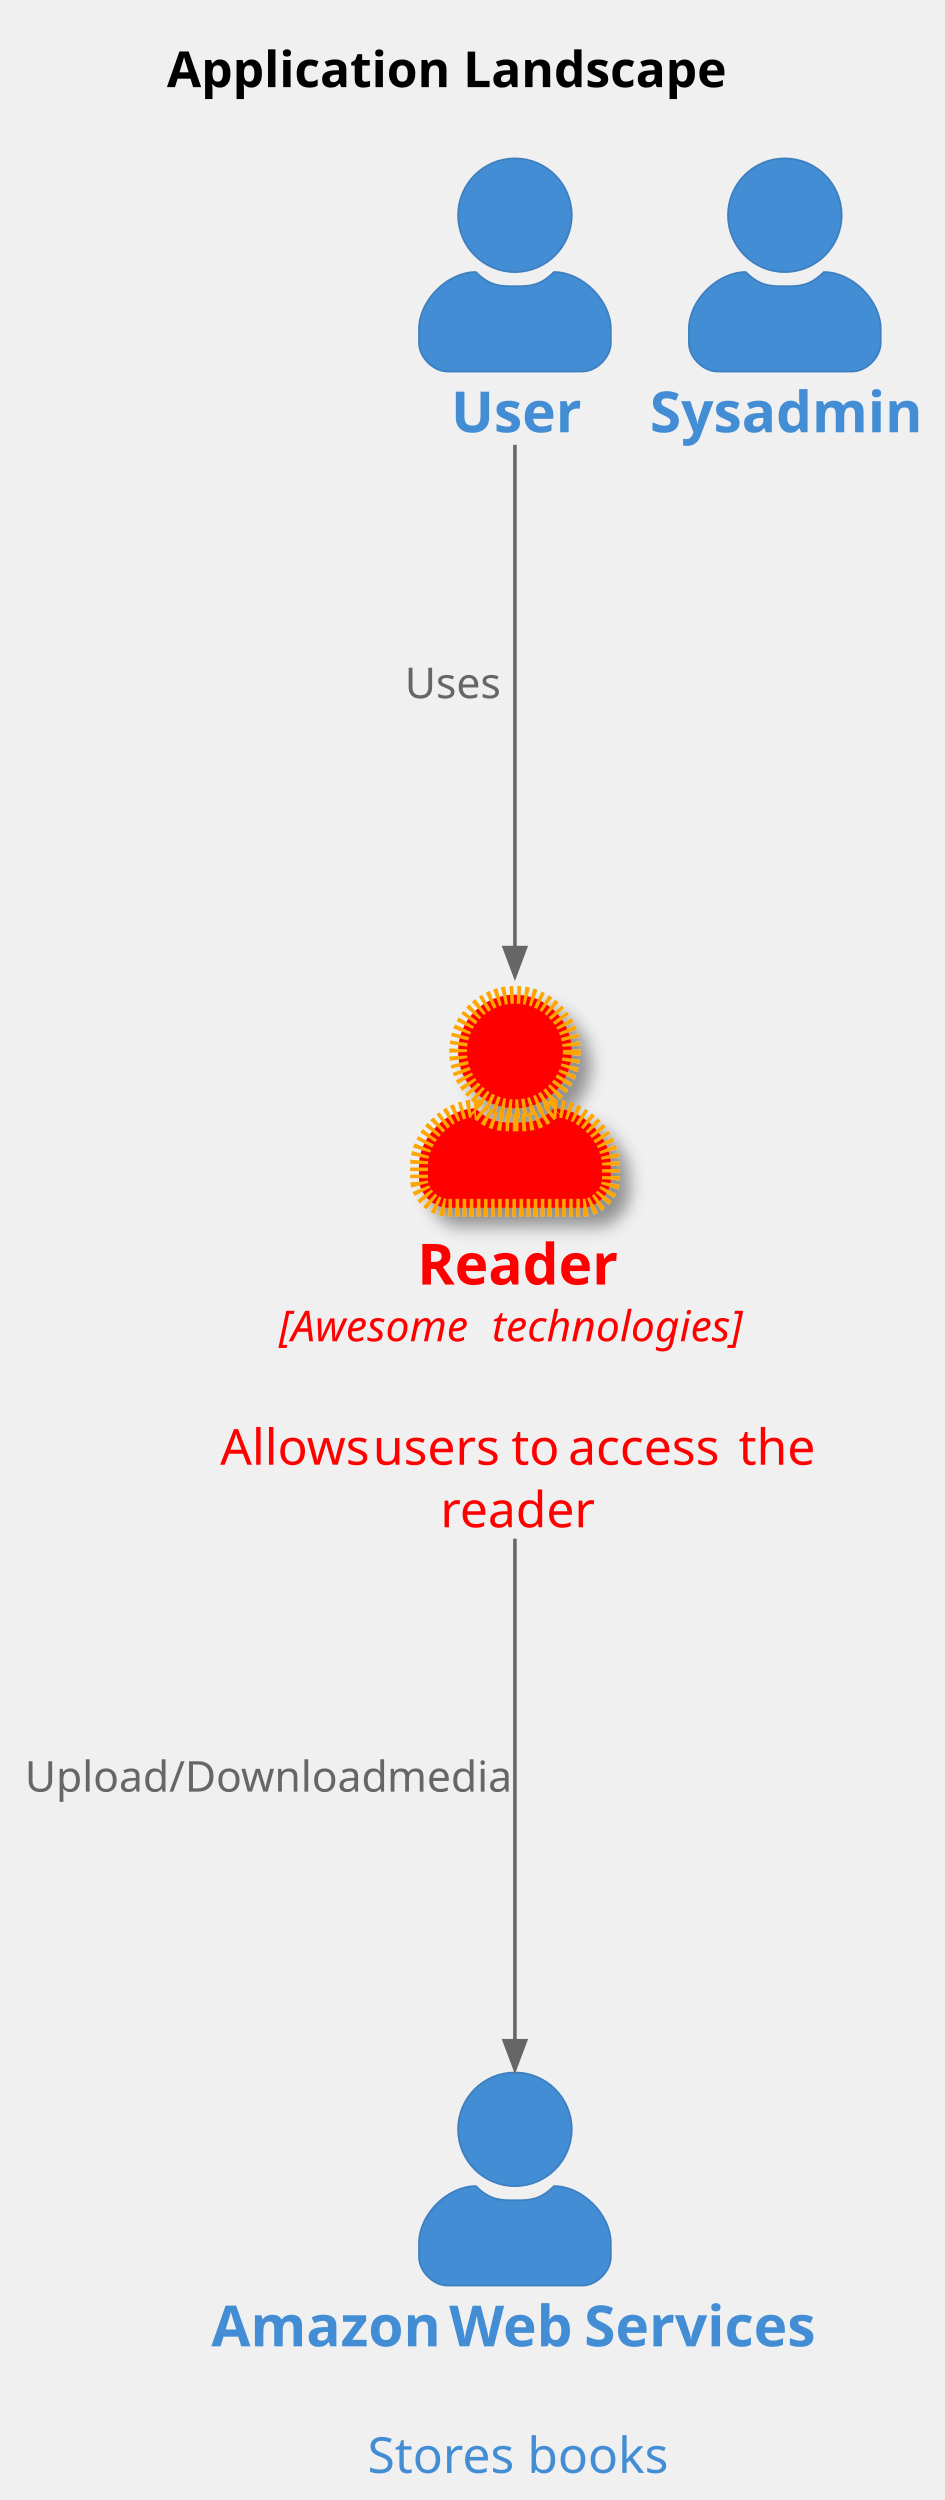
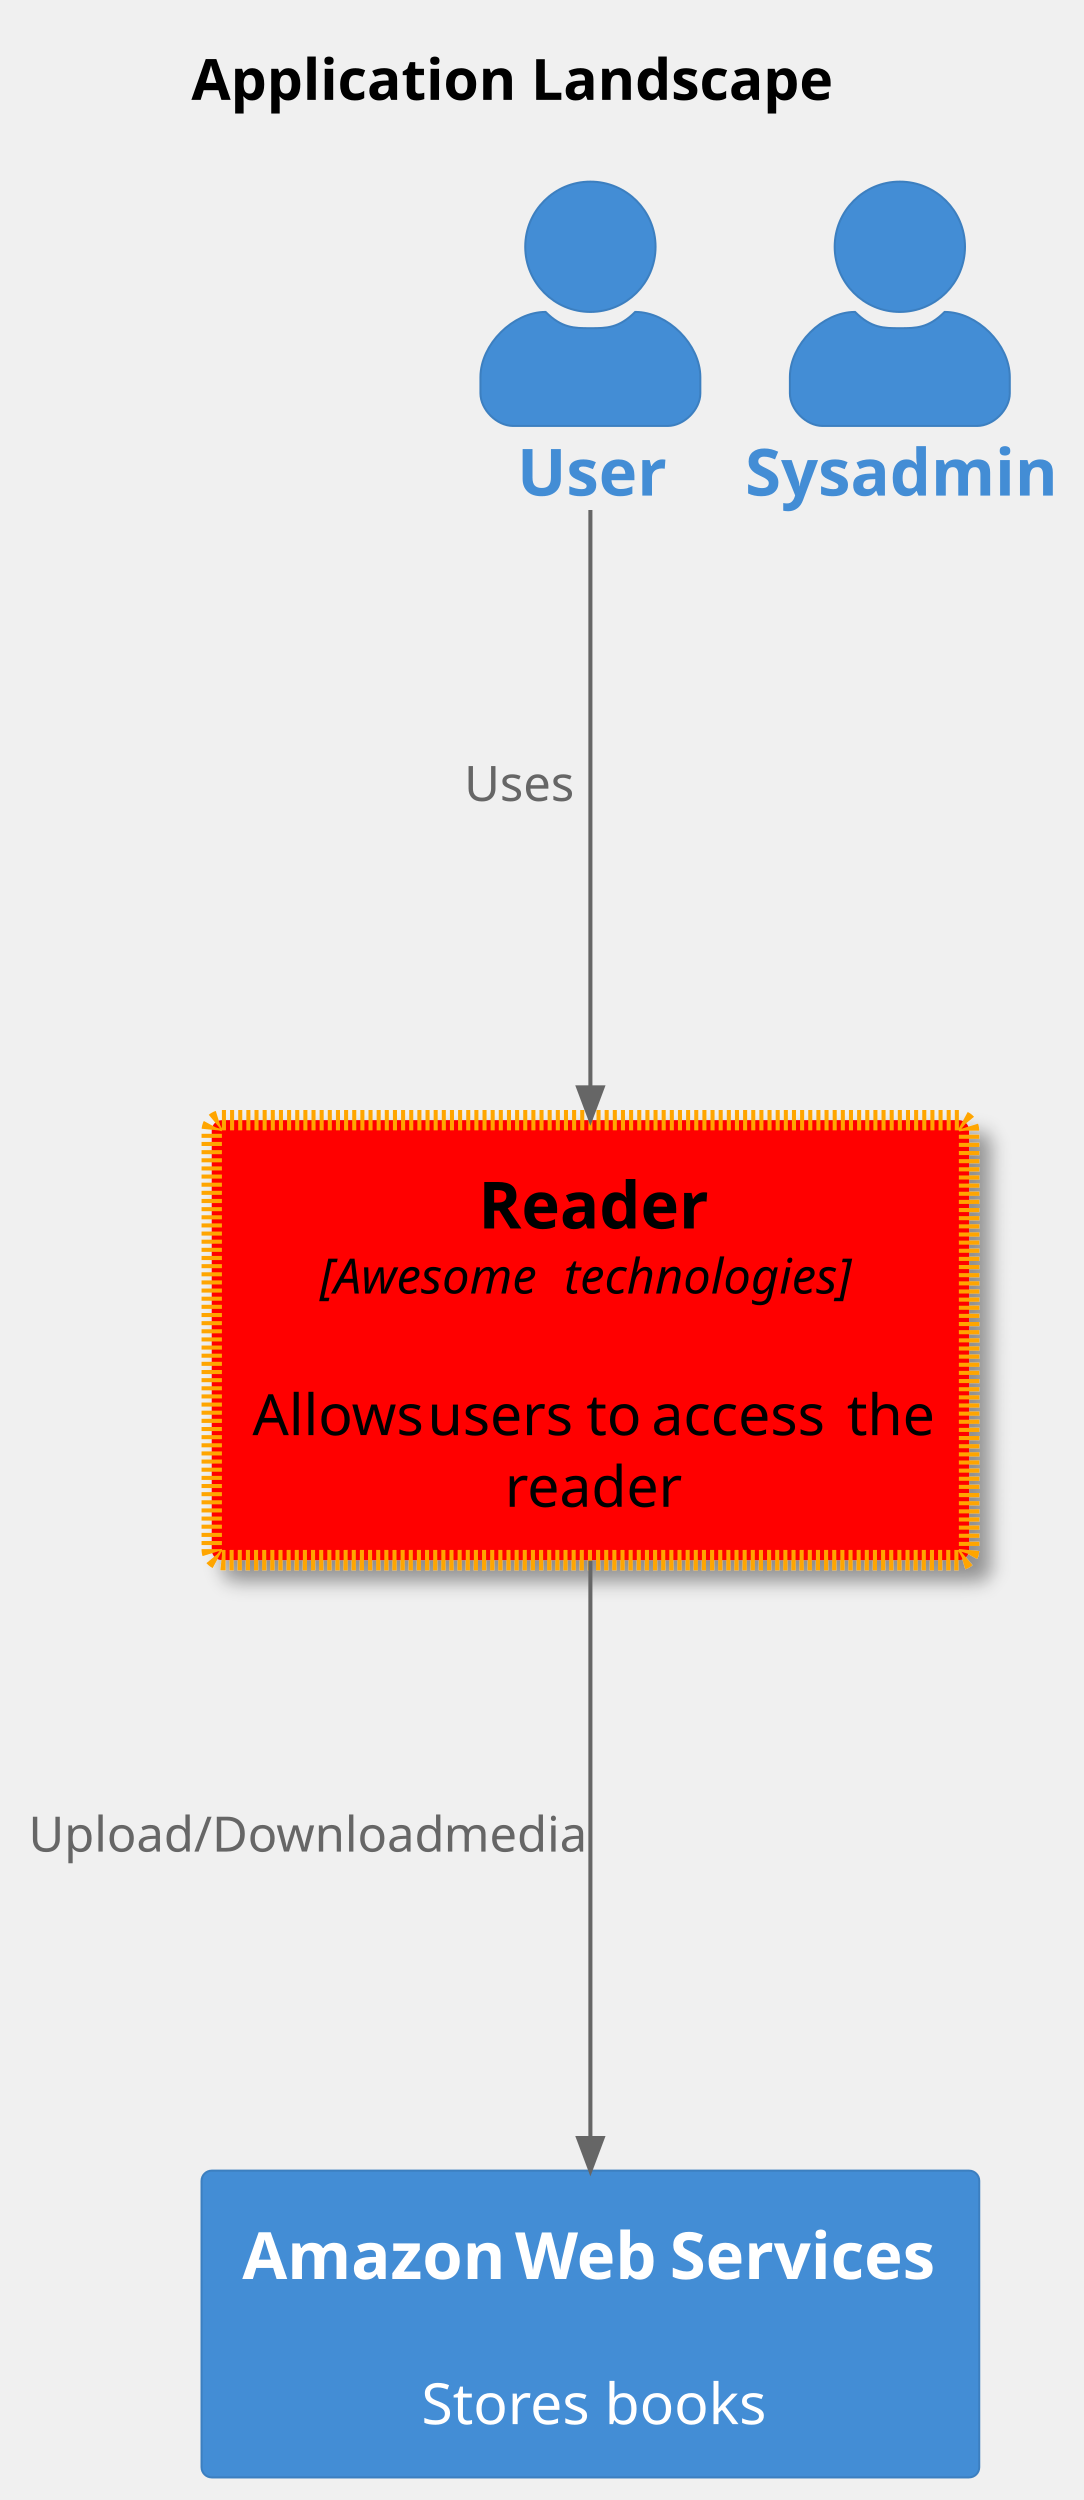
- <svg xmlns="http://www.w3.org/2000/svg" contentStyleType="text/css" height="704px" preserveAspectRatio="none" style="width:266px;height:704px;background:#FFFFFF;" version="1.1" viewBox="0 0 266 704" width="266px" zoomAndPan="magnify">
+ <svg xmlns="http://www.w3.org/2000/svg" contentStyleType="text/css" height="614px" preserveAspectRatio="none" style="width:266px;height:614px;background:#FFFFFF;" version="1.1" viewBox="0 0 266 614" width="266px" zoomAndPan="magnify">
  <defs>
-     <filter height="300%" id="fvjtzi4j5il45" width="300%" x="-1" y="-1">
+     <filter height="300%" id="f9un7ro97lpzl" width="300%" x="-1" y="-1">
      <feGaussianBlur result="blurOut" stdDeviation="2.0" />
      <feColorMatrix in="blurOut" result="blurOut2" type="matrix" values="0 0 0 0 0 0 0 0 0 0 0 0 0 0 0 0 0 0 .4 0" />
      <feOffset dx="4.0" dy="4.0" in="blurOut2" result="blurOut3" />
      <feBlend in="SourceGraphic" in2="blurOut3" mode="normal" />
    </filter>
  </defs>
  <g>
    <text fill="#000000" font-family="sans-serif" font-size="14" font-weight="bold" lengthAdjust="spacing" textLength="158" x="47" y="24.533">Application Landscape</text>
    <g id="elem_Person_user">
      <ellipse cx="145" cy="60.609" fill="#438DD5" rx="16" ry="16" style="stroke:#3C7FC0;stroke-width:0.5;" />
      <path d="M145,80.609 C149,80.609 152,80.609 156,76.609 C164,76.609 172,84.609 172,92.609 L172,96.609 C172,100.609 168,104.609 164,104.609 L126,104.609 C122,104.609 118,100.609 118,96.609 L118,92.609 C118,84.609 126,76.609 134,76.609 C138,80.609 141,80.609 145,80.609 " fill="#438DD5" style="stroke:#3C7FC0;stroke-width:0.5;" />
      <text fill="#438DD5" font-family="sans-serif" font-size="16" font-weight="bold" lengthAdjust="spacing" textLength="36" x="127" y="121.719">User</text>
    </g>
    <g id="elem_Person_sysadmin">
      <ellipse cx="221" cy="60.609" fill="#438DD5" rx="16" ry="16" style="stroke:#3C7FC0;stroke-width:0.5;" />
      <path d="M221,80.609 C225,80.609 228,80.609 232,76.609 C240,76.609 248,84.609 248,92.609 L248,96.609 C248,100.609 244,104.609 240,104.609 L202,104.609 C198,104.609 194,100.609 194,96.609 L194,92.609 C194,84.609 202,76.609 210,76.609 C214,80.609 217,80.609 221,80.609 " fill="#438DD5" style="stroke:#3C7FC0;stroke-width:0.5;" />
      <text fill="#438DD5" font-family="sans-serif" font-size="16" font-weight="bold" lengthAdjust="spacing" textLength="76" x="183" y="121.719">Sysadmin</text>
    </g>
    <g id="elem_SoftwareSystem_reader_ss">
-       <ellipse cx="145" cy="296.109" fill="#FF0000" filter="url(#fvjtzi4j5il45)" rx="16" ry="16" style="stroke:#FFA500;stroke-width:5.0;stroke-dasharray:1.0,1.0;" />
-       <path d="M145,316.109 C149,316.109 152,316.109 156,312.109 C164,312.109 172,320.109 172,328.109 L172,332.109 C172,336.109 168,340.109 164,340.109 L126,340.109 C122,340.109 118,336.109 118,332.109 L118,328.109 C118,320.109 126,312.109 134,312.109 C138,316.109 141,316.109 145,316.109 " fill="#FF0000" filter="url(#fvjtzi4j5il45)" style="stroke:#FFA500;stroke-width:5.0;stroke-dasharray:1.0,1.0;" />
-       <text fill="#FF0000" font-family="sans-serif" font-size="16" font-weight="bold" lengthAdjust="spacing" textLength="55" x="117.5" y="361.719">Reader</text>
-       <text fill="#FF0000" font-family="sans-serif" font-size="12" font-style="italic" lengthAdjust="spacing" textLength="57" x="78.5" y="377.691">[Awesome</text>
-       <text fill="#FF0000" font-family="sans-serif" font-size="12" font-style="italic" lengthAdjust="spacing" textLength="3" x="135.5" y="377.691"> </text>
-       <text fill="#FF0000" font-family="sans-serif" font-size="12" font-style="italic" lengthAdjust="spacing" textLength="73" x="138.5" y="377.691">technologies]</text>
-       <text fill="#FF0000" font-family="sans-serif" font-size="14" lengthAdjust="spacing" textLength="4" x="143" y="394.861"> </text>
-       <text fill="#FF0000" font-family="sans-serif" font-size="14" lengthAdjust="spacing" textLength="39" x="62" y="412.471">Allows</text>
-       <text fill="#FF0000" font-family="sans-serif" font-size="14" lengthAdjust="spacing" textLength="4" x="101" y="412.471"> </text>
-       <text fill="#FF0000" font-family="sans-serif" font-size="14" lengthAdjust="spacing" textLength="35" x="105" y="412.471">users</text>
-       <text fill="#FF0000" font-family="sans-serif" font-size="14" lengthAdjust="spacing" textLength="4" x="140" y="412.471"> </text>
-       <text fill="#FF0000" font-family="sans-serif" font-size="14" lengthAdjust="spacing" textLength="12" x="144" y="412.471">to</text>
-       <text fill="#FF0000" font-family="sans-serif" font-size="14" lengthAdjust="spacing" textLength="4" x="156" y="412.471"> </text>
-       <text fill="#FF0000" font-family="sans-serif" font-size="14" lengthAdjust="spacing" textLength="44" x="160" y="412.471">access</text>
-       <text fill="#FF0000" font-family="sans-serif" font-size="14" lengthAdjust="spacing" textLength="4" x="204" y="412.471"> </text>
-       <text fill="#FF0000" font-family="sans-serif" font-size="14" lengthAdjust="spacing" textLength="20" x="208" y="412.471">the</text>
-       <text fill="#FF0000" font-family="sans-serif" font-size="14" lengthAdjust="spacing" textLength="42" x="124" y="430.08">reader</text>
+       <rect fill="#FF0000" filter="url(#f9un7ro97lpzl)" height="108.047" rx="2.5" ry="2.5" style="stroke:#FFA500;stroke-width:5.0;stroke-dasharray:1.0,1.0;" width="186" x="52" y="275.109" />
+       <text fill="#000000" font-family="sans-serif" font-size="16" font-weight="bold" lengthAdjust="spacing" textLength="55" x="117.5" y="301.719">Reader</text>
+       <text fill="#000000" font-family="sans-serif" font-size="12" font-style="italic" lengthAdjust="spacing" textLength="57" x="78.5" y="317.691">[Awesome</text>
+       <text fill="#000000" font-family="sans-serif" font-size="12" font-style="italic" lengthAdjust="spacing" textLength="3" x="135.5" y="317.691"> </text>
+       <text fill="#000000" font-family="sans-serif" font-size="12" font-style="italic" lengthAdjust="spacing" textLength="73" x="138.5" y="317.691">technologies]</text>
+       <text fill="#000000" font-family="sans-serif" font-size="14" lengthAdjust="spacing" textLength="4" x="143" y="334.861"> </text>
+       <text fill="#000000" font-family="sans-serif" font-size="14" lengthAdjust="spacing" textLength="39" x="62" y="352.471">Allows</text>
+       <text fill="#000000" font-family="sans-serif" font-size="14" lengthAdjust="spacing" textLength="4" x="101" y="352.471"> </text>
+       <text fill="#000000" font-family="sans-serif" font-size="14" lengthAdjust="spacing" textLength="35" x="105" y="352.471">users</text>
+       <text fill="#000000" font-family="sans-serif" font-size="14" lengthAdjust="spacing" textLength="4" x="140" y="352.471"> </text>
+       <text fill="#000000" font-family="sans-serif" font-size="14" lengthAdjust="spacing" textLength="12" x="144" y="352.471">to</text>
+       <text fill="#000000" font-family="sans-serif" font-size="14" lengthAdjust="spacing" textLength="4" x="156" y="352.471"> </text>
+       <text fill="#000000" font-family="sans-serif" font-size="14" lengthAdjust="spacing" textLength="44" x="160" y="352.471">access</text>
+       <text fill="#000000" font-family="sans-serif" font-size="14" lengthAdjust="spacing" textLength="4" x="204" y="352.471"> </text>
+       <text fill="#000000" font-family="sans-serif" font-size="14" lengthAdjust="spacing" textLength="20" x="208" y="352.471">the</text>
+       <text fill="#000000" font-family="sans-serif" font-size="14" lengthAdjust="spacing" textLength="42" x="124" y="370.08">reader</text>
    </g>
    <g id="elem_SoftwareSystem_aws_ss">
-       <ellipse cx="145" cy="599.609" fill="#438DD5" rx="16" ry="16" style="stroke:#3C7FC0;stroke-width:0.5;" />
-       <path d="M145,619.609 C149,619.609 152,619.609 156,615.609 C164,615.609 172,623.609 172,631.609 L172,635.609 C172,639.609 168,643.609 164,643.609 L126,643.609 C122,643.609 118,639.609 118,635.609 L118,631.609 C118,623.609 126,615.609 134,615.609 C138,619.609 141,619.609 145,619.609 " fill="#438DD5" style="stroke:#3C7FC0;stroke-width:0.5;" />
-       <text fill="#438DD5" font-family="sans-serif" font-size="16" font-weight="bold" lengthAdjust="spacing" textLength="63" x="59.5" y="660.719">Amazon</text>
-       <text fill="#438DD5" font-family="sans-serif" font-size="16" font-weight="bold" lengthAdjust="spacing" textLength="4" x="122.5" y="660.719"> </text>
-       <text fill="#438DD5" font-family="sans-serif" font-size="16" font-weight="bold" lengthAdjust="spacing" textLength="34" x="126.5" y="660.719">Web</text>
-       <text fill="#438DD5" font-family="sans-serif" font-size="16" font-weight="bold" lengthAdjust="spacing" textLength="4" x="160.5" y="660.719"> </text>
-       <text fill="#438DD5" font-family="sans-serif" font-size="16" font-weight="bold" lengthAdjust="spacing" textLength="66" x="164.5" y="660.719">Services</text>
-       <text fill="#438DD5" font-family="sans-serif" font-size="14" lengthAdjust="spacing" textLength="4" x="143" y="678.768"> </text>
-       <text fill="#438DD5" font-family="sans-serif" font-size="14" lengthAdjust="spacing" textLength="41" x="103.5" y="696.377">Stores</text>
-       <text fill="#438DD5" font-family="sans-serif" font-size="14" lengthAdjust="spacing" textLength="4" x="144.5" y="696.377"> </text>
-       <text fill="#438DD5" font-family="sans-serif" font-size="14" lengthAdjust="spacing" textLength="38" x="148.5" y="696.377">books</text>
+       <rect fill="#438DD5" height="75.344" rx="2.5" ry="2.5" style="stroke:#3C7FC0;stroke-width:0.5;" width="191" x="49.5" y="533.109" />
+       <text fill="#FFFFFF" font-family="sans-serif" font-size="16" font-weight="bold" lengthAdjust="spacing" textLength="63" x="59.5" y="559.719">Amazon</text>
+       <text fill="#FFFFFF" font-family="sans-serif" font-size="16" font-weight="bold" lengthAdjust="spacing" textLength="4" x="122.5" y="559.719"> </text>
+       <text fill="#FFFFFF" font-family="sans-serif" font-size="16" font-weight="bold" lengthAdjust="spacing" textLength="34" x="126.5" y="559.719">Web</text>
+       <text fill="#FFFFFF" font-family="sans-serif" font-size="16" font-weight="bold" lengthAdjust="spacing" textLength="4" x="160.5" y="559.719"> </text>
+       <text fill="#FFFFFF" font-family="sans-serif" font-size="16" font-weight="bold" lengthAdjust="spacing" textLength="66" x="164.5" y="559.719">Services</text>
+       <text fill="#FFFFFF" font-family="sans-serif" font-size="14" lengthAdjust="spacing" textLength="4" x="143" y="577.768"> </text>
+       <text fill="#FFFFFF" font-family="sans-serif" font-size="14" lengthAdjust="spacing" textLength="41" x="103.5" y="595.377">Stores</text>
+       <text fill="#FFFFFF" font-family="sans-serif" font-size="14" lengthAdjust="spacing" textLength="4" x="144.5" y="595.377"> </text>
+       <text fill="#FFFFFF" font-family="sans-serif" font-size="14" lengthAdjust="spacing" textLength="38" x="148.5" y="595.377">books</text>
    </g>
    <g id="link_Person_user_SoftwareSystem_reader_ss">
-       <path d="M145,125.249 C145,164.729 145,217.739 145,266.839 " fill="none" id="Person_user-to-SoftwareSystem_reader_ss" style="stroke:#666666;stroke-width:1.0;" />
-       <polygon fill="#666666" points="145,274.839,148,266.839,142,266.839,145,274.839" style="stroke:#666666;stroke-width:1.0;" />
-       <text fill="#666666" font-family="sans-serif" font-size="0" lengthAdjust="spacing" textLength="0" x="129" y="159.049">.</text>
-       <text fill="#666666" font-family="sans-serif" font-size="12" lengthAdjust="spacing" textLength="3" x="127.5" y="181.506"> </text>
-       <text fill="#666666" font-family="sans-serif" font-size="12" lengthAdjust="spacing" textLength="30" x="114" y="196.6">Uses</text>
+       <path d="M145,125.259 C145,166.269 145,221.819 145,267.059 " fill="none" id="Person_user-to-SoftwareSystem_reader_ss" style="stroke:#666666;stroke-width:1.0;" />
+       <polygon fill="#666666" points="145,275.059,148,267.059,142,267.059,145,275.059" style="stroke:#666666;stroke-width:1.0;" />
+       <text fill="#666666" font-family="sans-serif" font-size="0" lengthAdjust="spacing" textLength="0" x="129" y="159.159">.</text>
+       <text fill="#666666" font-family="sans-serif" font-size="12" lengthAdjust="spacing" textLength="3" x="127.5" y="181.616"> </text>
+       <text fill="#666666" font-family="sans-serif" font-size="12" lengthAdjust="spacing" textLength="30" x="114" y="196.71">Uses</text>
    </g>
    <g id="link_SoftwareSystem_reader_ss_SoftwareSystem_aws_ss">
-       <path d="M145,433.289 C145,480.579 145,531.619 145,574.669 " fill="none" id="SoftwareSystem_reader_ss-to-SoftwareSystem_aws_ss" style="stroke:#666666;stroke-width:1.0;" />
-       <polygon fill="#666666" points="145,582.669,148,574.669,142,574.669,145,582.669" style="stroke:#666666;stroke-width:1.0;" />
-       <text fill="#666666" font-family="sans-serif" font-size="0" lengthAdjust="spacing" textLength="0" x="75.5" y="466.979">.</text>
-       <text fill="#666666" font-family="sans-serif" font-size="12" lengthAdjust="spacing" textLength="3" x="74" y="489.436"> </text>
-       <text fill="#666666" font-family="sans-serif" font-size="12" lengthAdjust="spacing" textLength="99" x="7" y="504.53">Upload/Download</text>
-       <text fill="#666666" font-family="sans-serif" font-size="12" lengthAdjust="spacing" textLength="3" x="106" y="504.53"> </text>
-       <text fill="#666666" font-family="sans-serif" font-size="12" lengthAdjust="spacing" textLength="35" x="109" y="504.53">media</text>
+       <path d="M145,383.309 C145,428.919 145,484.959 145,525.099 " fill="none" id="SoftwareSystem_reader_ss-to-SoftwareSystem_aws_ss" style="stroke:#666666;stroke-width:1.0;" />
+       <polygon fill="#666666" points="145,533.099,148,525.099,142,525.099,145,533.099" style="stroke:#666666;stroke-width:1.0;" />
+       <text fill="#666666" font-family="sans-serif" font-size="0" lengthAdjust="spacing" textLength="0" x="75.5" y="417.199">.</text>
+       <text fill="#666666" font-family="sans-serif" font-size="12" lengthAdjust="spacing" textLength="3" x="74" y="439.656"> </text>
+       <text fill="#666666" font-family="sans-serif" font-size="12" lengthAdjust="spacing" textLength="99" x="7" y="454.75">Upload/Download</text>
+       <text fill="#666666" font-family="sans-serif" font-size="12" lengthAdjust="spacing" textLength="3" x="106" y="454.75"> </text>
+       <text fill="#666666" font-family="sans-serif" font-size="12" lengthAdjust="spacing" textLength="35" x="109" y="454.75">media</text>
    </g>
  </g>
</svg>
